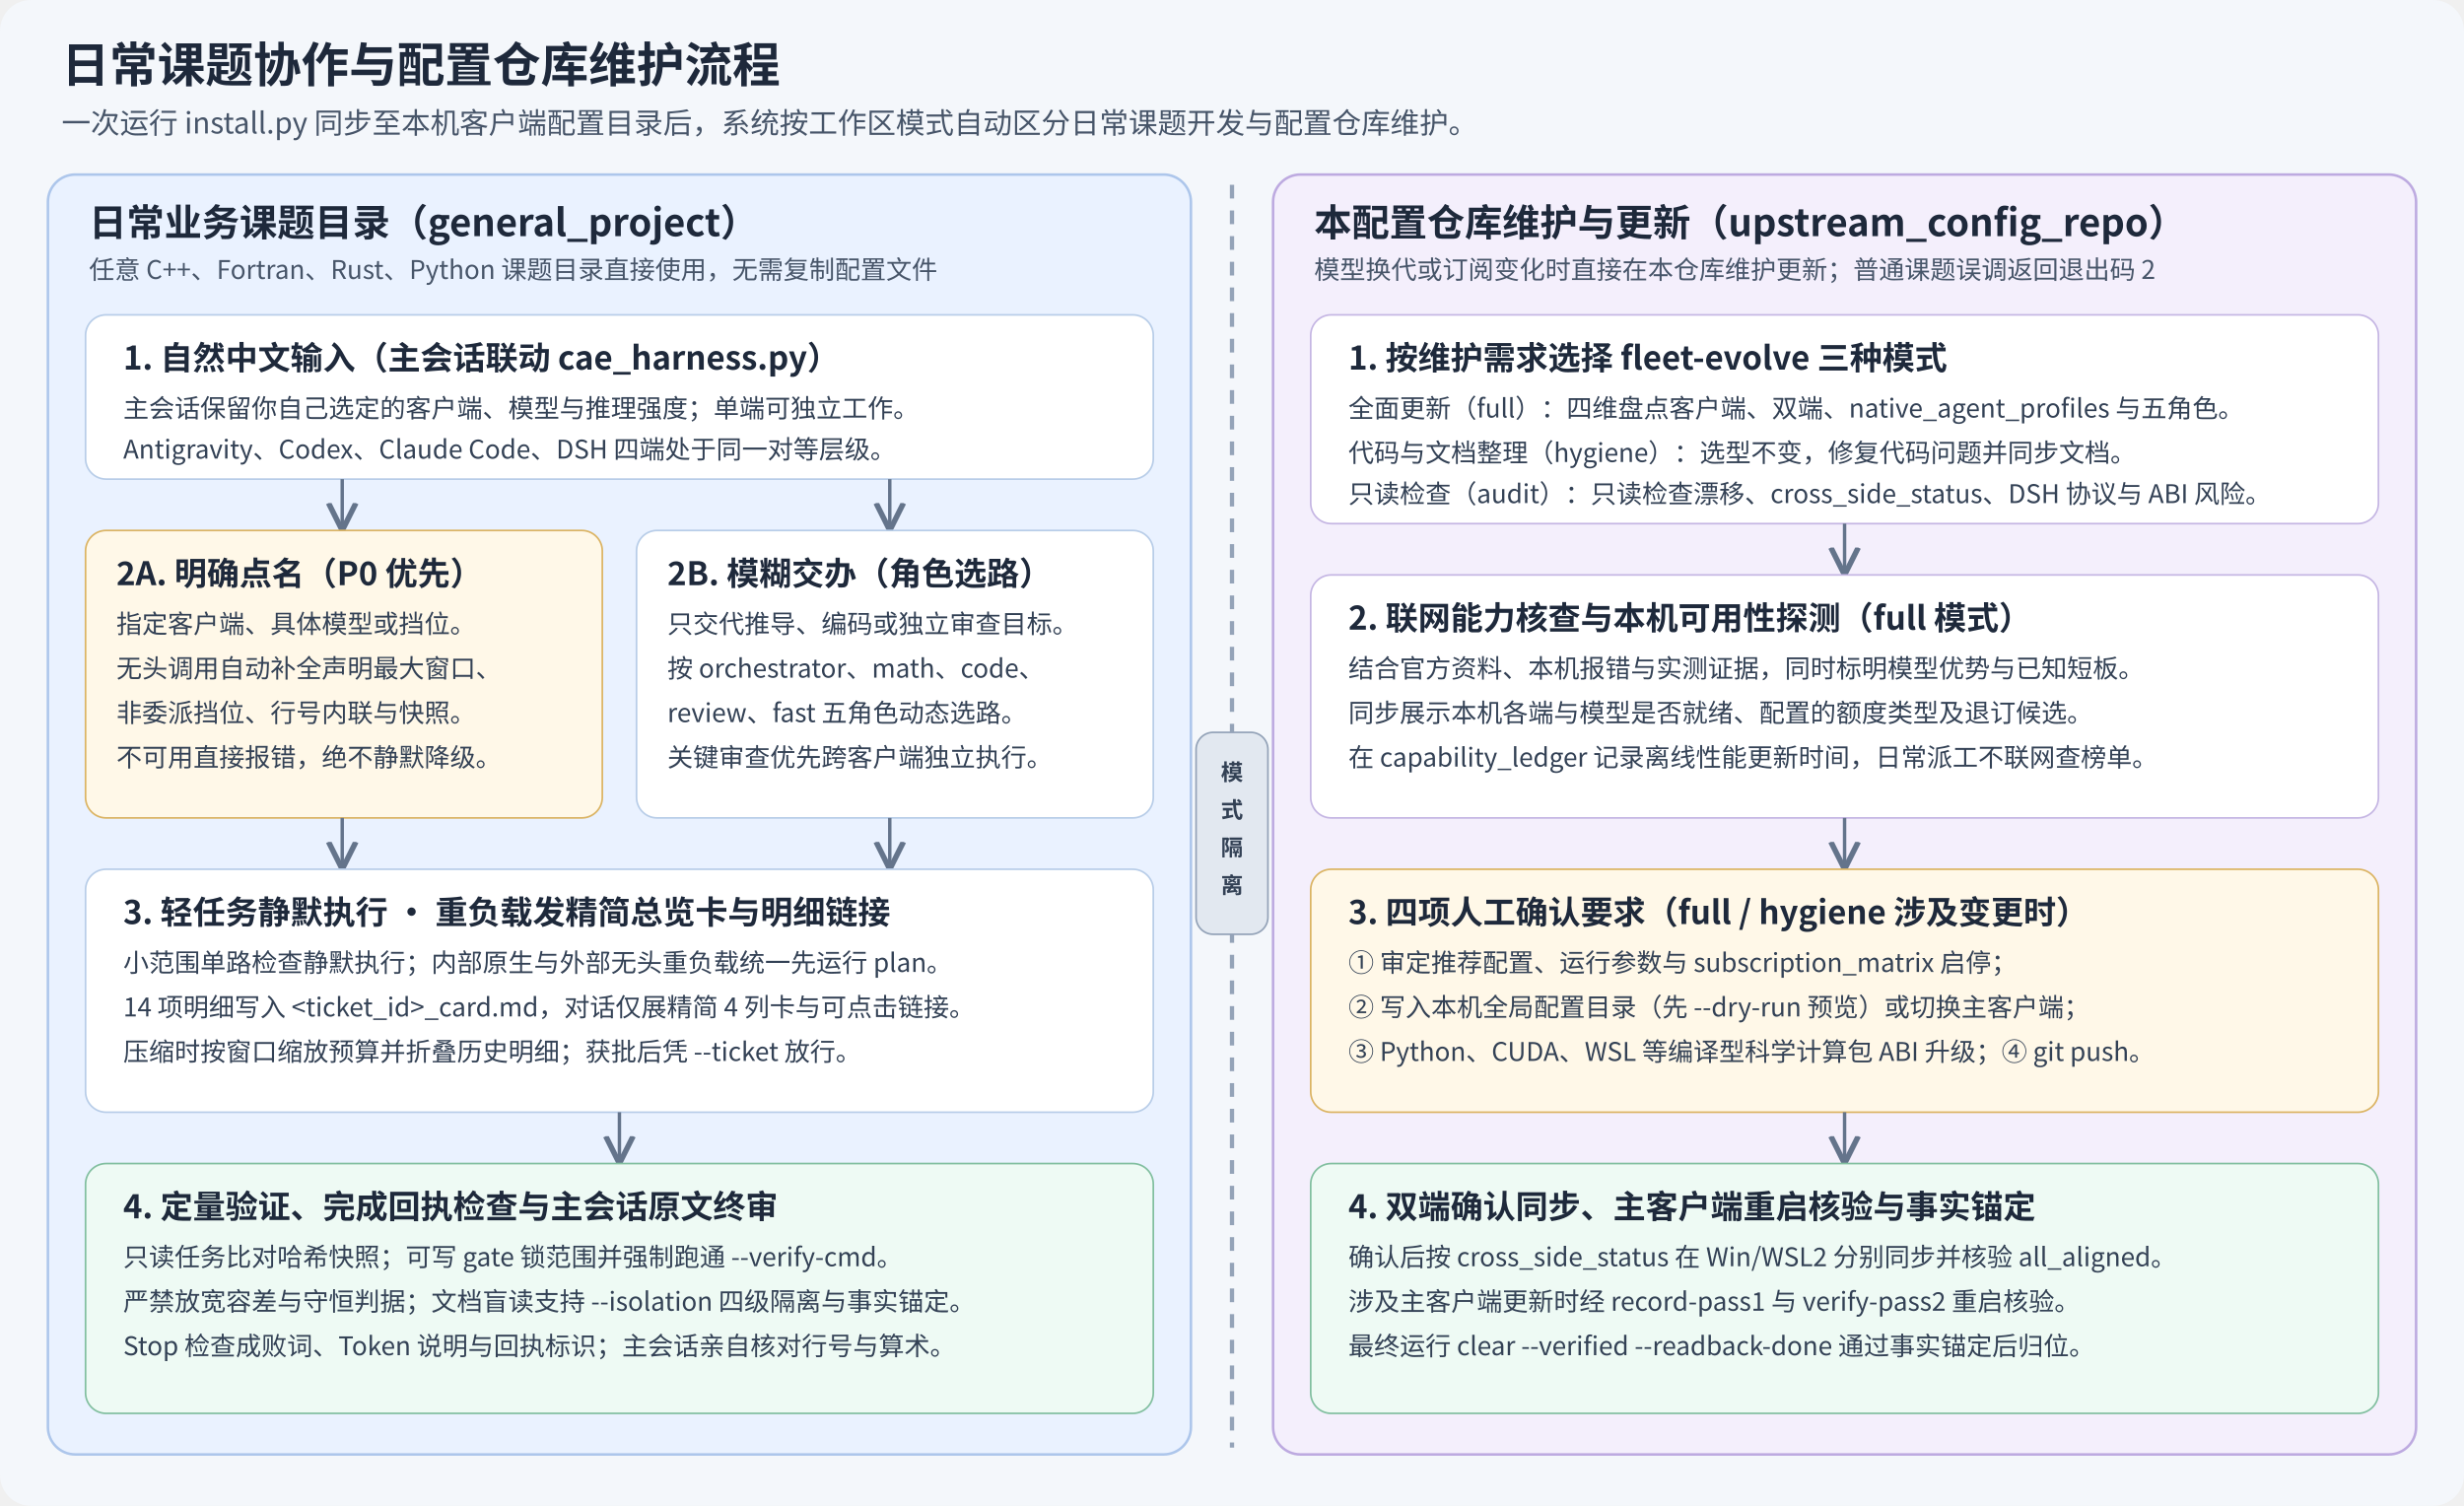
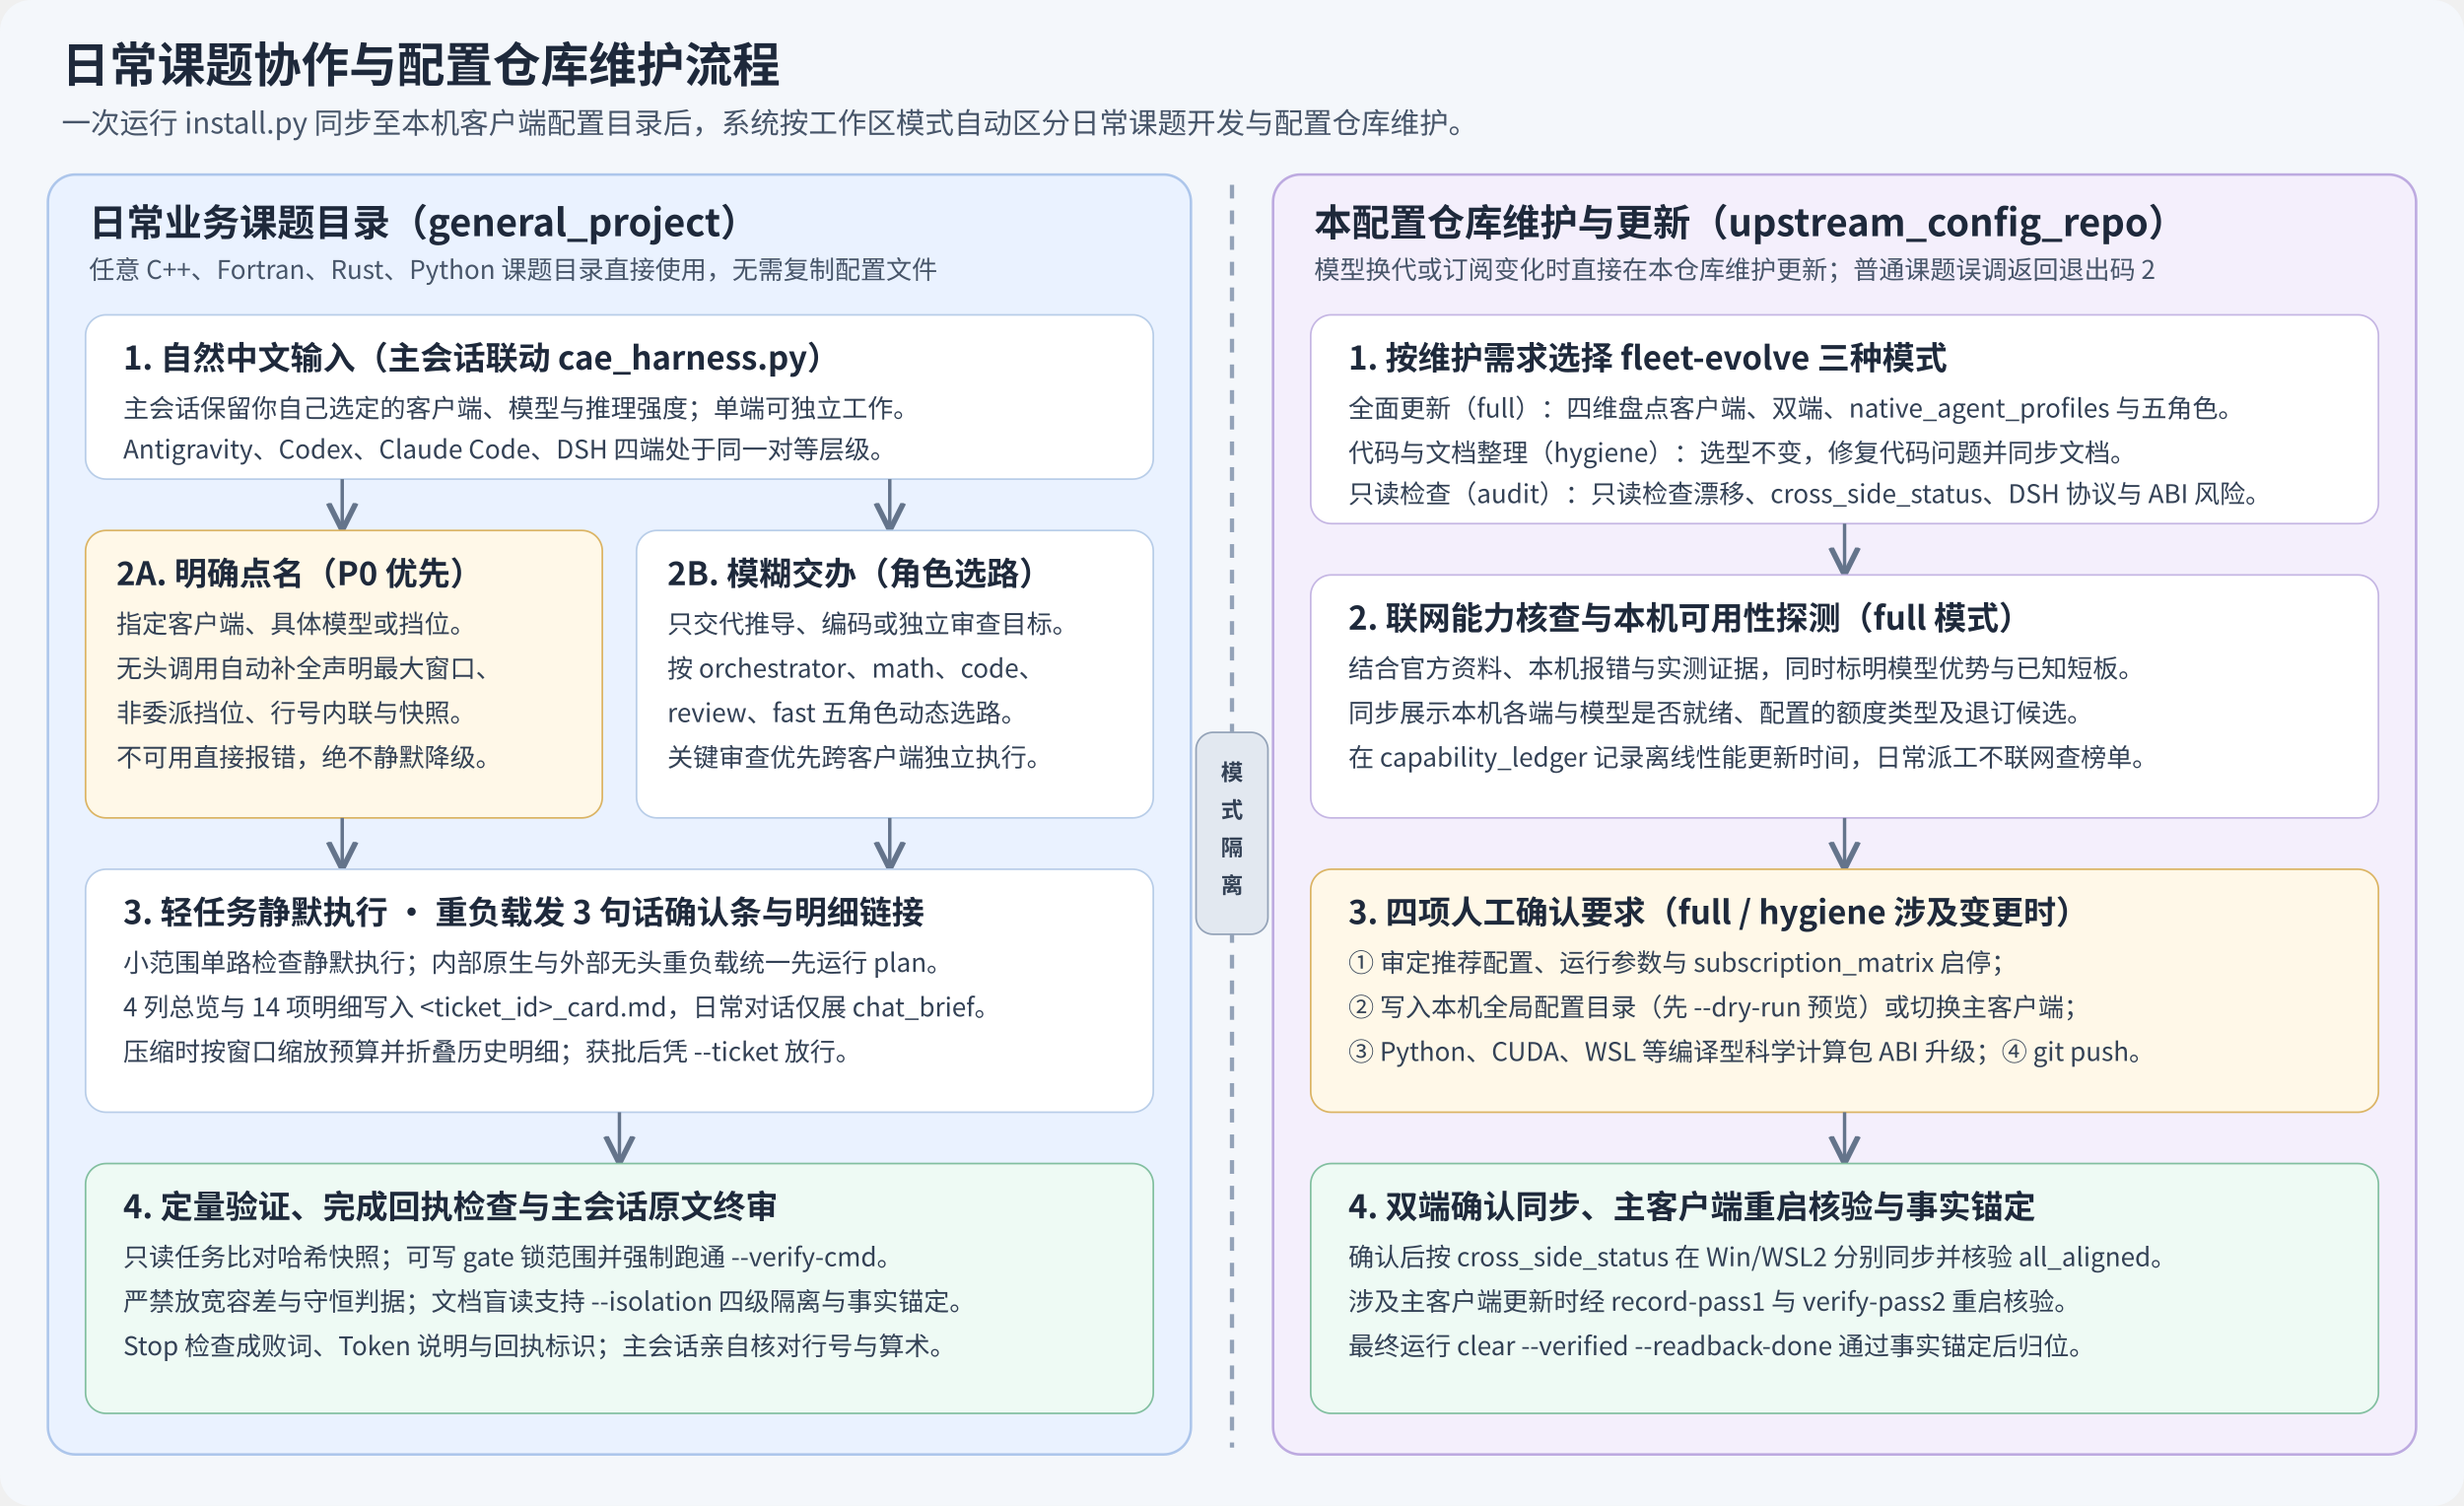
<svg xmlns="http://www.w3.org/2000/svg" width="1440" height="880" viewBox="0 0 1440 880" role="img" aria-labelledby="title desc">
  <defs>
    <marker id="arrow" markerWidth="10" markerHeight="10" refX="8" refY="5" orient="auto">
      <path d="M 0 1 L 8 5 L 0 9" fill="none" stroke="#64748b" stroke-width="1.6" />
    </marker>
  </defs>
  <style>
    text { font-family: "Microsoft YaHei", "Noto Sans CJK SC", sans-serif; fill: #1e293b; }
    .title { font-size: 28px; font-weight: 700; }
    .subtitle { font-size: 17px; fill: #475569; }
    .lane { font-size: 22px; font-weight: 700; }
    .lane-sub { font-size: 15px; fill: #475569; }
    .heading { font-size: 19px; font-weight: 700; }
    .body { font-size: 15px; fill: #334155; }
    .badge { font-size: 13px; font-weight: 700; fill: #334155; }
    .link { fill: none; stroke: #64748b; stroke-width: 2; marker-end: url(#arrow); }
  </style>
  <rect width="1440" height="880" rx="18" fill="#f4f7fb" />
  <text x="36" y="48" class="title">日常课题协作与配置仓库维护流程</text>
  <text x="36" y="78" class="subtitle">一次运行 install.py 同步至本机客户端配置目录后，系统按工作区模式自动区分日常课题开发与配置仓库维护。</text>
  <rect x="28" y="102" width="668" height="748" rx="16" fill="#eaf2ff" stroke="#adc6eb" stroke-width="1.5" />
  <text x="52" y="138" class="lane">日常业务课题目录（general_project）</text>
  <text x="52" y="163" class="lane-sub">任意 C++、Fortran、Rust、Python 课题目录直接使用，无需复制配置文件</text>
  <g>
    <rect x="50" y="184" width="624" height="96" rx="12" fill="#ffffff" stroke="#b8cde8" />
    <text x="72" y="216" class="heading">1. 自然中文输入（主会话联动 cae_harness.py）</text>
    <text x="72" y="244" class="body">主会话保留你自己选定的客户端、模型与推理强度；单端可独立工作。</text>
    <text x="72" y="268" class="body">Antigravity、Codex、Claude Code、DSH 四端处于同一对等层级。</text>
  </g>
  <path class="link" d="M 200 280 L 200 310" />
  <path class="link" d="M 520 280 L 520 310" />
  <g>
    <rect x="50" y="310" width="302" height="168" rx="12" fill="#fff8e8" stroke="#dbb464" />
    <text x="68" y="342" class="heading">2A. 明确点名（P0 优先）</text>
    <text x="68" y="370" class="body">指定客户端、具体模型或挡位。</text>
    <text x="68" y="396" class="body">无头调用自动补全声明最大窗口、</text>
    <text x="68" y="422" class="body">非委派挡位、行号内联与快照。</text>
    <text x="68" y="448" class="body">不可用直接报错，绝不静默降级。</text>
  </g>
  <g>
    <rect x="372" y="310" width="302" height="168" rx="12" fill="#ffffff" stroke="#b8cde8" />
    <text x="390" y="342" class="heading">2B. 模糊交办（角色选路）</text>
    <text x="390" y="370" class="body">只交代推导、编码或独立审查目标。</text>
    <text x="390" y="396" class="body">按 orchestrator、math、code、</text>
    <text x="390" y="422" class="body">review、fast 五角色动态选路。</text>
    <text x="390" y="448" class="body">关键审查优先跨客户端独立执行。</text>
  </g>
  <path class="link" d="M 200 478 L 200 508" />
  <path class="link" d="M 520 478 L 520 508" />
  <g>
    <rect x="50" y="508" width="624" height="142" rx="12" fill="#ffffff" stroke="#b8cde8" />
-     <text x="72" y="540" class="heading">3. 轻任务静默执行 · 重负载发精简总览卡与明细链接</text>
+     <text x="72" y="540" class="heading">3. 轻任务静默执行 · 重负载发 3 句话确认条与明细链接</text>
    <text x="72" y="568" class="body">小范围单路检查静默执行；内部原生与外部无头重负载统一先运行 plan。</text>
-     <text x="72" y="594" class="body">14 项明细写入 &lt;ticket_id&gt;_card.md，对话仅展精简 4 列卡与可点击链接。</text>
+     <text x="72" y="594" class="body">4 列总览与 14 项明细写入 &lt;ticket_id&gt;_card.md，日常对话仅展 chat_brief。</text>
    <text x="72" y="620" class="body">压缩时按窗口缩放预算并折叠历史明细；获批后凭 --ticket 放行。</text>
  </g>
  <path class="link" d="M 362 650 L 362 680" />
  <g>
    <rect x="50" y="680" width="624" height="146" rx="12" fill="#eefaf4" stroke="#82bfa0" />
    <text x="72" y="712" class="heading">4. 定量验证、完成回执检查与主会话原文终审</text>
    <text x="72" y="740" class="body">只读任务比对哈希快照；可写 gate 锁范围并强制跑通 --verify-cmd。</text>
    <text x="72" y="766" class="body">严禁放宽容差与守恒判据；文档盲读支持 --isolation 四级隔离与事实锚定。</text>
    <text x="72" y="792" class="body">Stop 检查成败词、Token 说明与回执标识；主会话亲自核对行号与算术。</text>
  </g>
  <line x1="720" y1="108" x2="720" y2="846" stroke="#94a3b8" stroke-width="2.5" stroke-dasharray="8 7" />
  <rect x="699" y="428" width="42" height="118" rx="10" fill="#e2e8f0" stroke="#94a3b8" />
  <text x="720" y="456" text-anchor="middle" class="badge">模</text>
  <text x="720" y="478" text-anchor="middle" class="badge">式</text>
  <text x="720" y="500" text-anchor="middle" class="badge">隔</text>
  <text x="720" y="522" text-anchor="middle" class="badge">离</text>
  <rect x="744" y="102" width="668" height="748" rx="16" fill="#f4effc" stroke="#bdaae0" stroke-width="1.5" />
  <text x="768" y="138" class="lane">本配置仓库维护与更新（upstream_config_repo）</text>
  <text x="768" y="163" class="lane-sub">模型换代或订阅变化时直接在本仓库维护更新；普通课题误调返回退出码 2</text>
  <g>
    <rect x="766" y="184" width="624" height="122" rx="12" fill="#ffffff" stroke="#c5b6e3" />
    <text x="788" y="216" class="heading">1. 按维护需求选择 fleet-evolve 三种模式</text>
    <text x="788" y="244" class="body">全面更新（full）：四维盘点客户端、双端、native_agent_profiles 与五角色。</text>
    <text x="788" y="270" class="body">代码与文档整理（hygiene）：选型不变，修复代码问题并同步文档。</text>
    <text x="788" y="294" class="body">只读检查（audit）：只读检查漂移、cross_side_status、DSH 协议与 ABI 风险。</text>
  </g>
  <path class="link" d="M 1078 306 L 1078 336" />
  <g>
    <rect x="766" y="336" width="624" height="142" rx="12" fill="#ffffff" stroke="#c5b6e3" />
    <text x="788" y="368" class="heading">2. 联网能力核查与本机可用性探测（full 模式）</text>
    <text x="788" y="396" class="body">结合官方资料、本机报错与实测证据，同时标明模型优势与已知短板。</text>
    <text x="788" y="422" class="body">同步展示本机各端与模型是否就绪、配置的额度类型及退订候选。</text>
    <text x="788" y="448" class="body">在 capability_ledger 记录离线性能更新时间，日常派工不联网查榜单。</text>
  </g>
  <path class="link" d="M 1078 478 L 1078 508" />
  <g>
    <rect x="766" y="508" width="624" height="142" rx="12" fill="#fff8e8" stroke="#dbb464" />
    <text x="788" y="540" class="heading">3. 四项人工确认要求（full / hygiene 涉及变更时）</text>
    <text x="788" y="568" class="body">① 审定推荐配置、运行参数与 subscription_matrix 启停；</text>
    <text x="788" y="594" class="body">② 写入本机全局配置目录（先 --dry-run 预览）或切换主客户端；</text>
    <text x="788" y="620" class="body">③ Python、CUDA、WSL 等编译型科学计算包 ABI 升级；④ git push。</text>
  </g>
  <path class="link" d="M 1078 650 L 1078 680" />
  <g>
    <rect x="766" y="680" width="624" height="146" rx="12" fill="#eefaf4" stroke="#82bfa0" />
    <text x="788" y="712" class="heading">4. 双端确认同步、主客户端重启核验与事实锚定</text>
    <text x="788" y="740" class="body">确认后按 cross_side_status 在 Win/WSL2 分别同步并核验 all_aligned。</text>
    <text x="788" y="766" class="body">涉及主客户端更新时经 record-pass1 与 verify-pass2 重启核验。</text>
    <text x="788" y="792" class="body">最终运行 clear --verified --readback-done 通过事实锚定后归位。</text>
  </g>
</svg>
